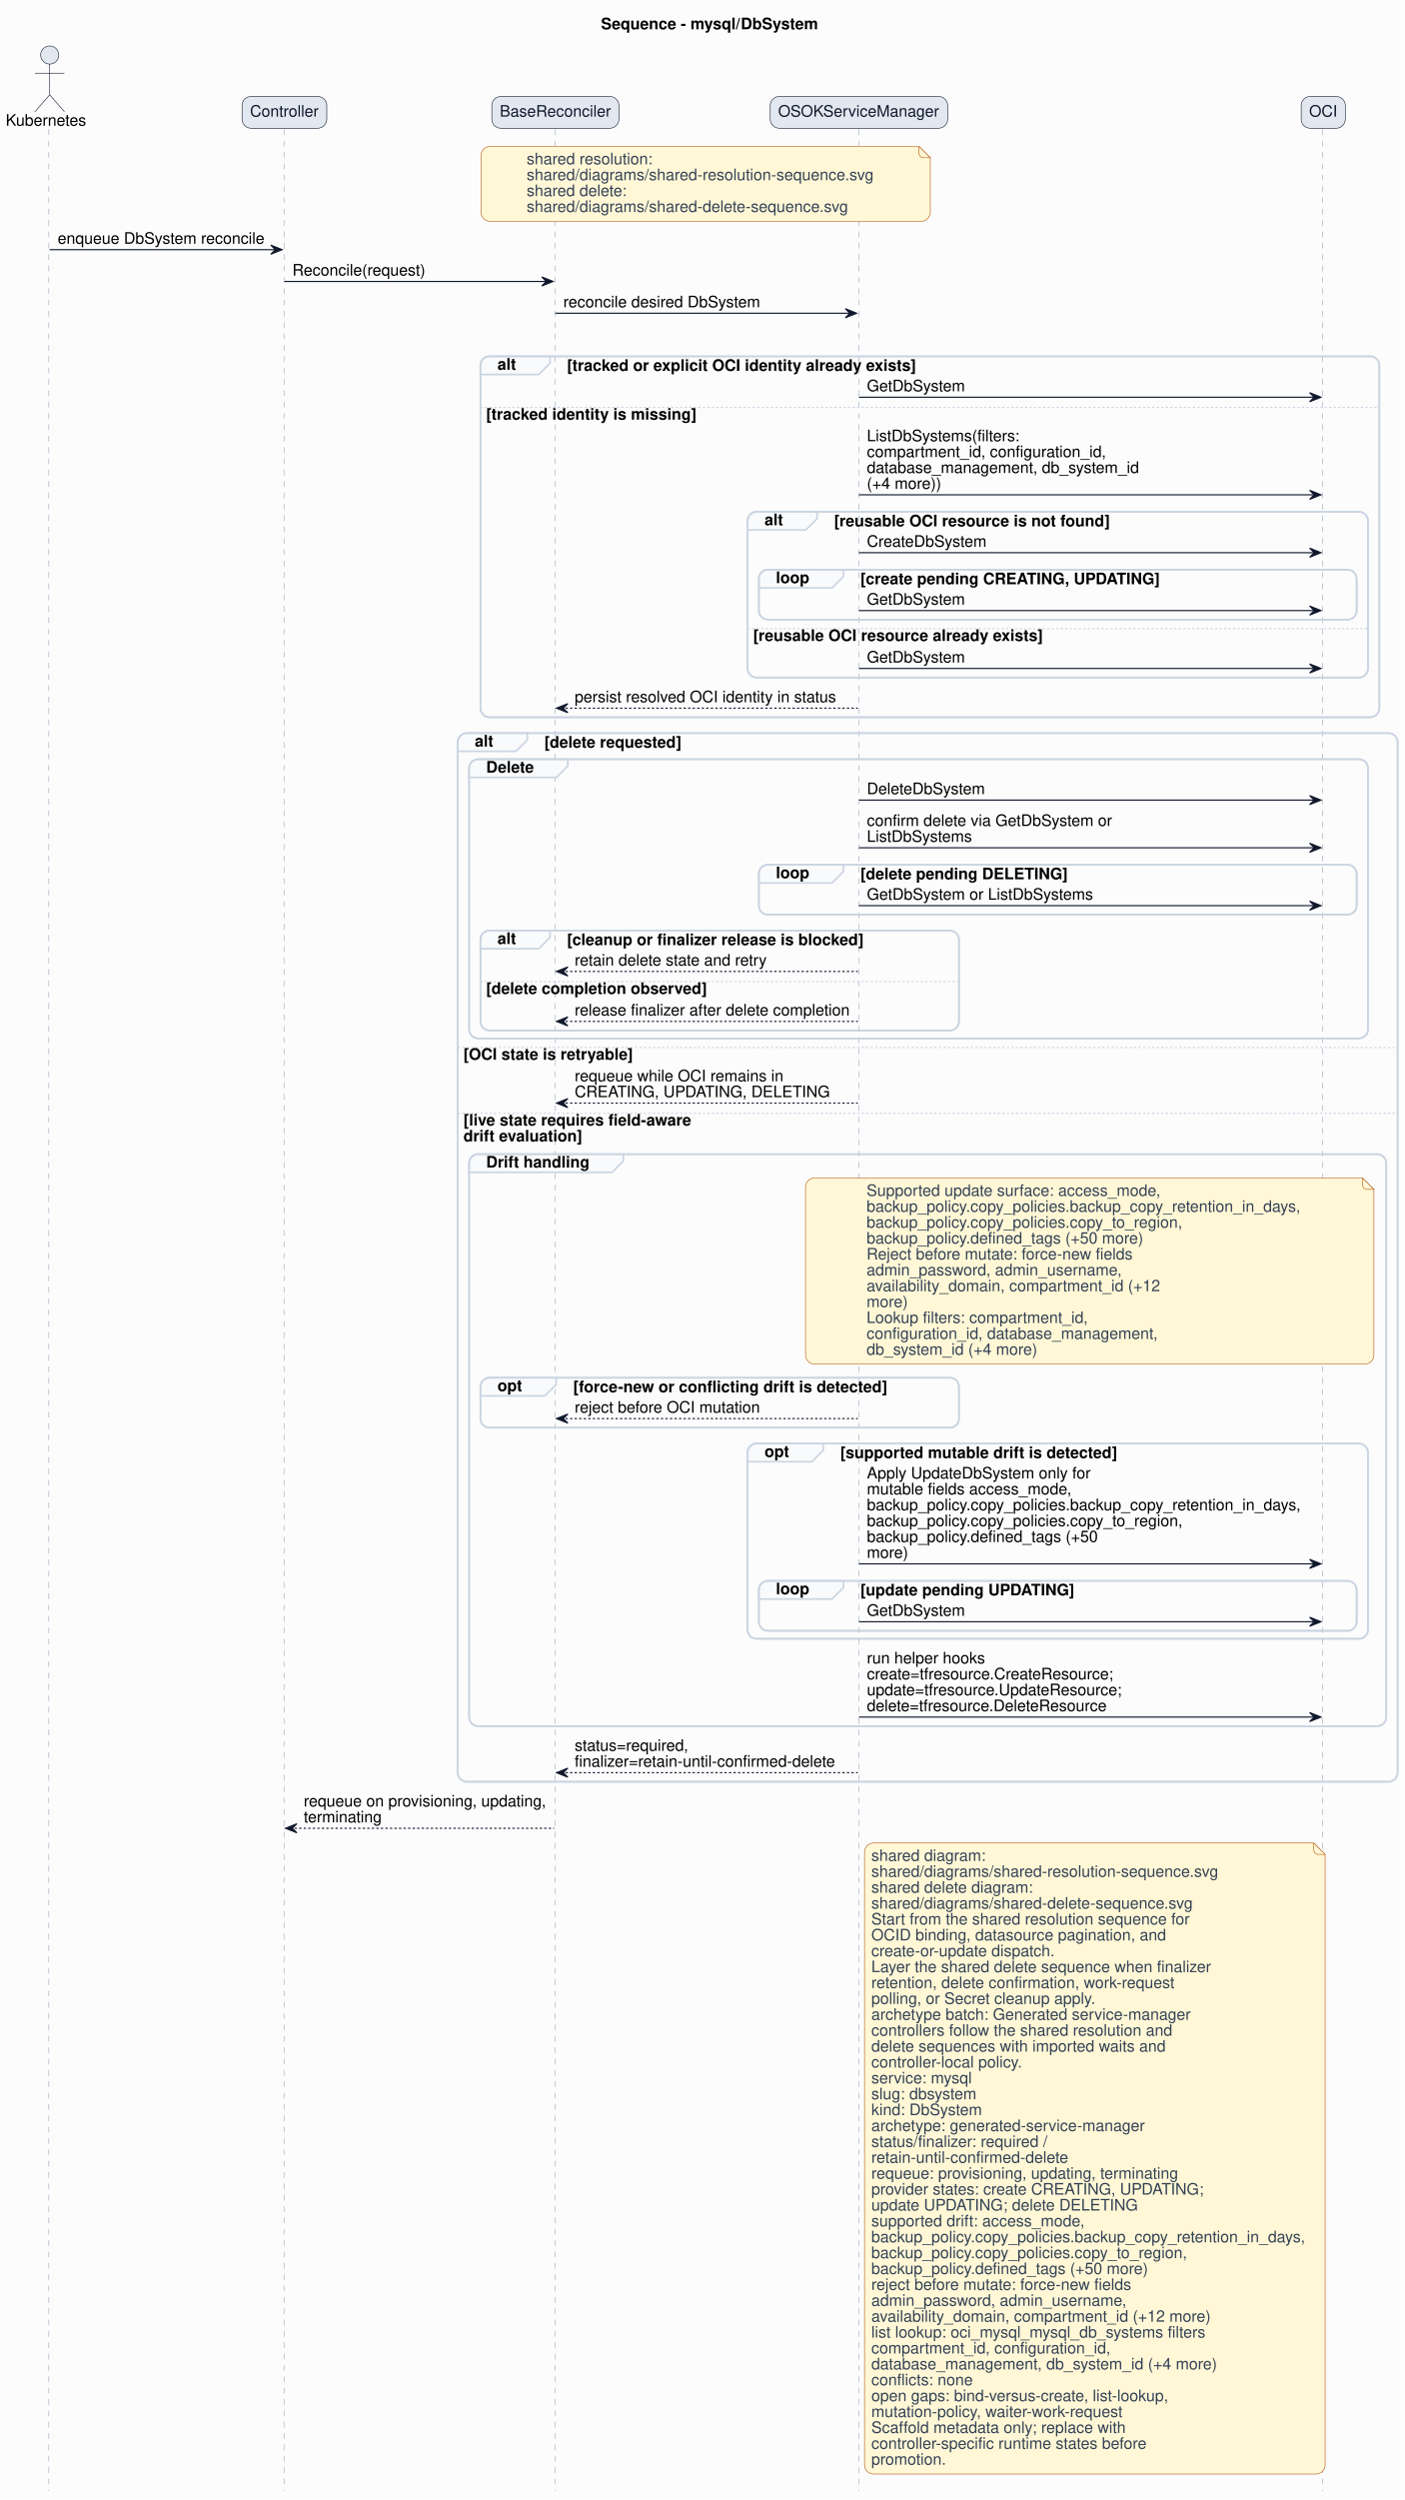
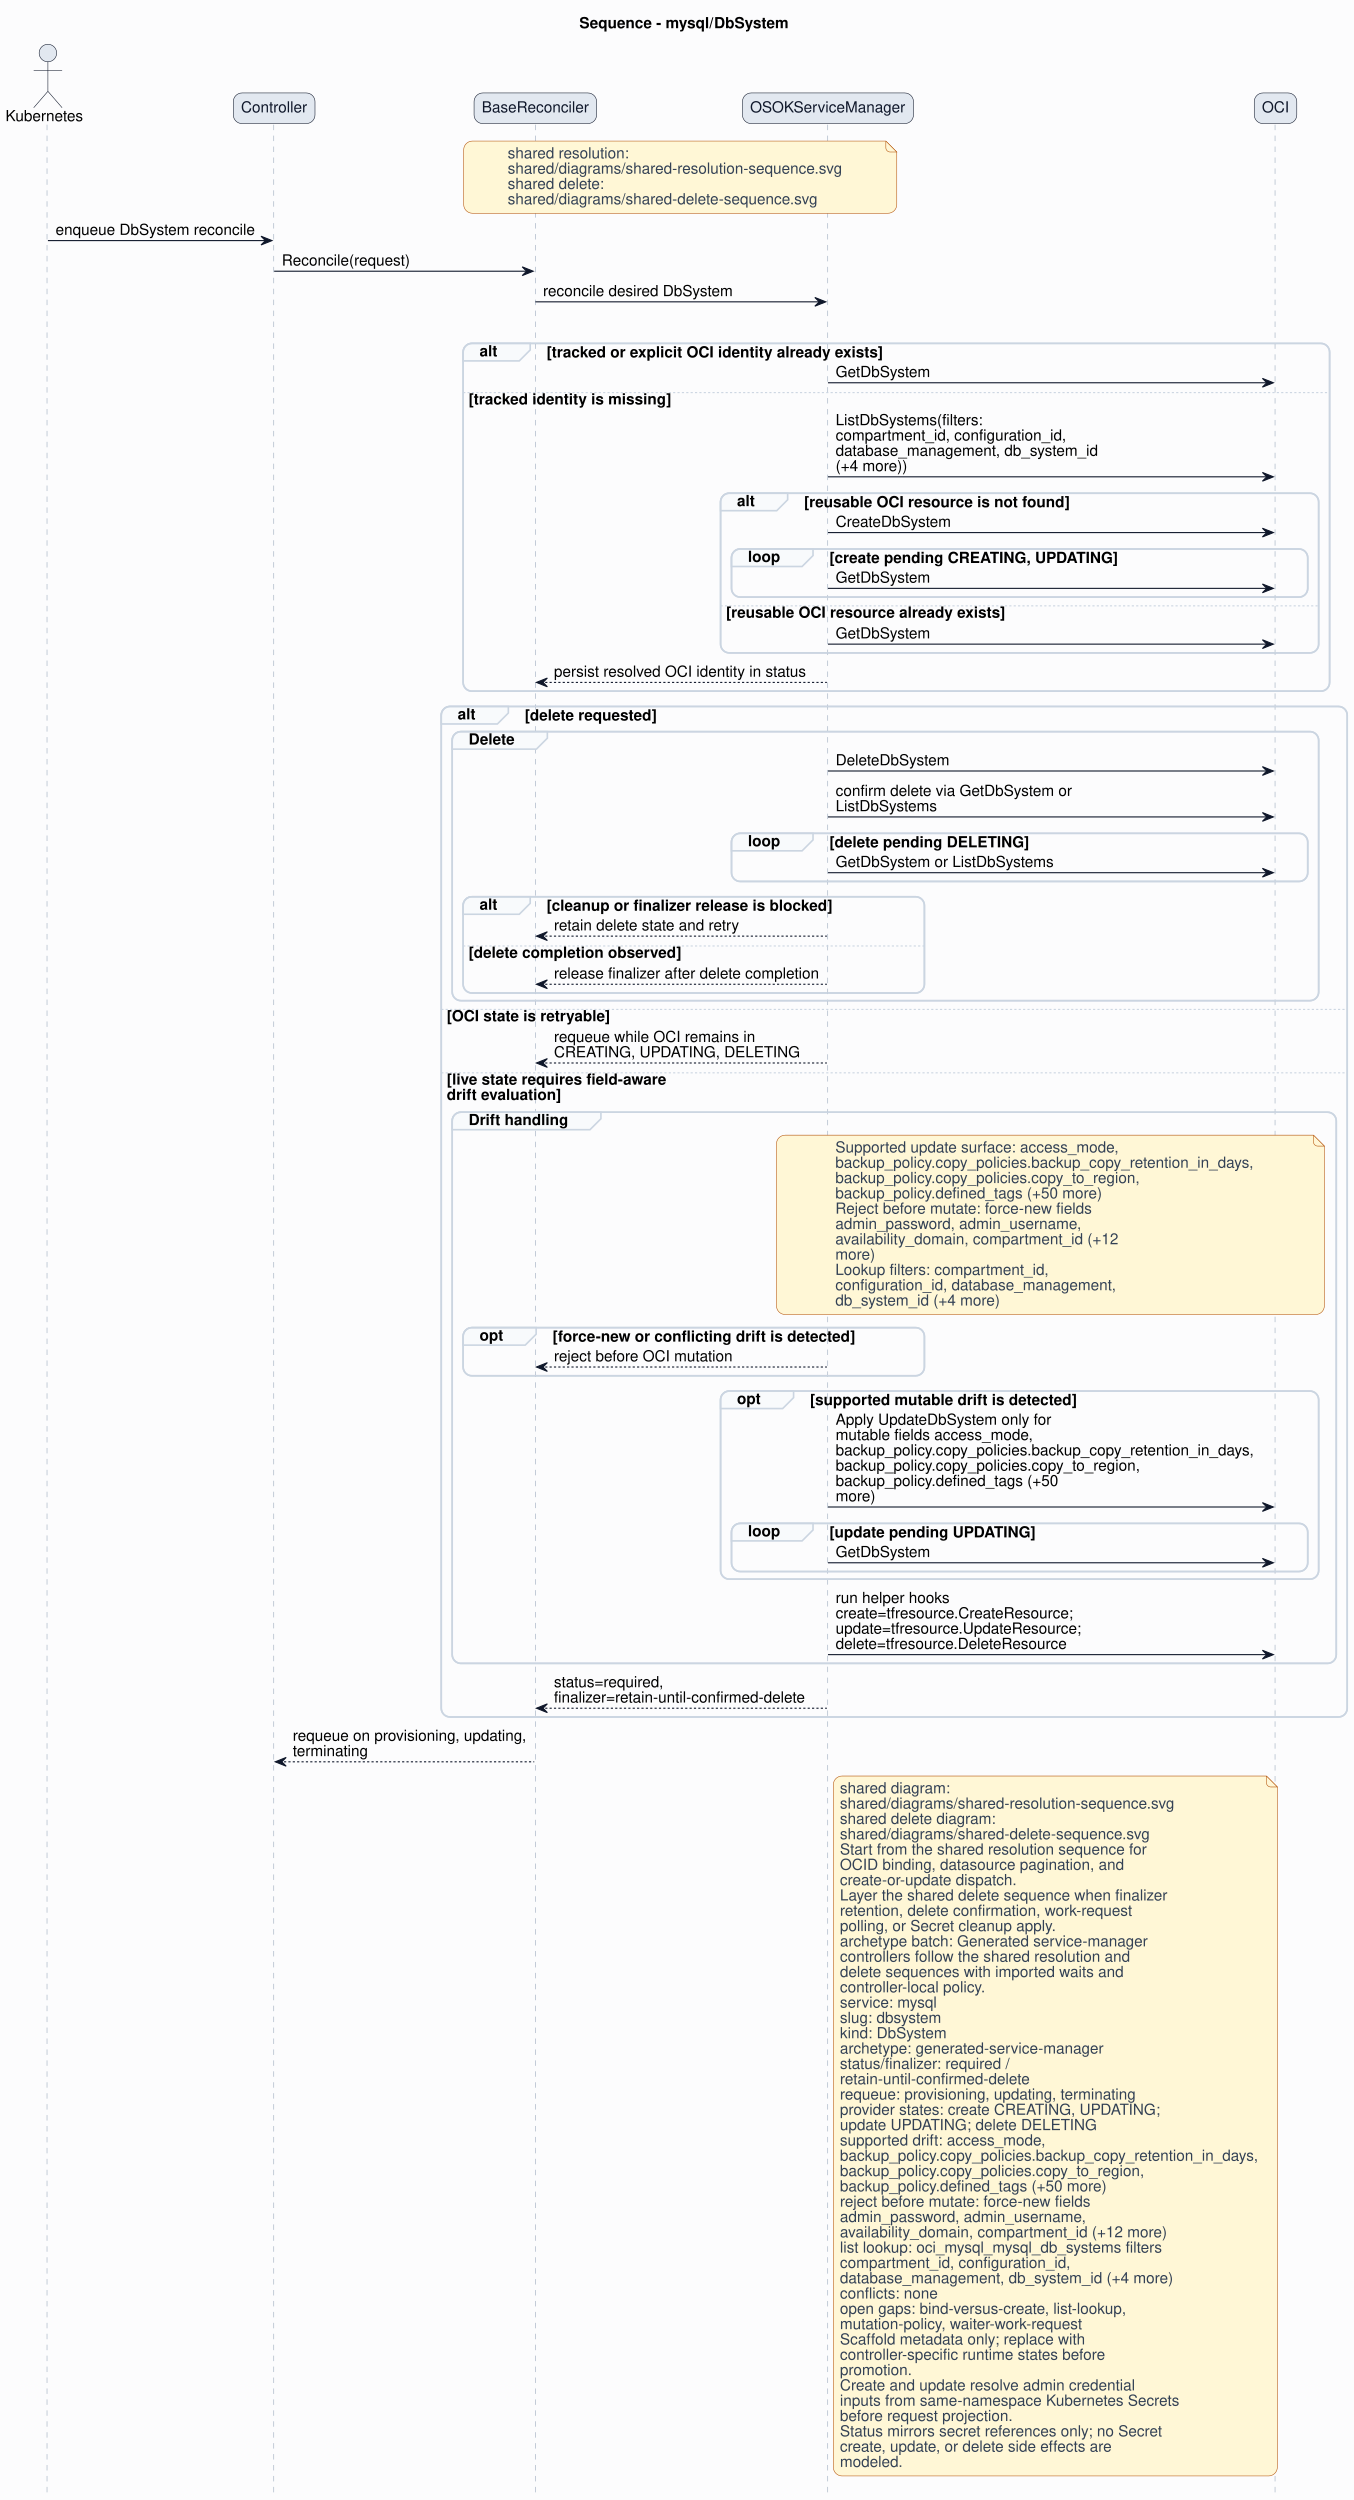
- <svg xmlns="http://www.w3.org/2000/svg" contentStyleType="text/css" data-diagram-type="SEQUENCE" height="2202px" preserveAspectRatio="none" style="width:1238px;height:2202px;background:#FCFCFD;" version="1.1" viewBox="0 0 1238 2202" width="1238px" zoomAndPan="magnify">
+ <svg xmlns="http://www.w3.org/2000/svg" contentStyleType="text/css" data-diagram-type="SEQUENCE" height="2286px" preserveAspectRatio="none" style="width:1238px;height:2286px;background:#FCFCFD;" version="1.1" viewBox="0 0 1238 2286" width="1238px" zoomAndPan="magnify">
  <defs />
  <g>
-     <rect fill="#FCFCFD" height="2202" style="stroke:none;stroke-width:1;" width="1238" x="0" y="0" />
+     <rect fill="#FCFCFD" height="2286" style="stroke:none;stroke-width:1;" width="1238" x="0" y="0" />
    <text fill="#000000" font-family="Helvetica" font-size="14" font-weight="bold" lengthAdjust="spacing" textLength="191.399" x="529.747" y="25.78">Sequence - mysql/DbSystem</text>
    <rect fill="none" height="318" rx="8" ry="8" style="stroke:#CBD5E1;stroke-width:1.5;" width="792.3" x="423.487" y="314" />
    <rect fill="none" height="146" rx="8" ry="8" style="stroke:#CBD5E1;stroke-width:1.5;" width="546.894" x="658.893" y="451" />
    <rect fill="none" height="44" rx="8" ry="8" style="stroke:#CBD5E1;stroke-width:1.5;" width="526.894" x="668.893" y="502" />
    <rect fill="none" height="924" rx="8" ry="8" style="stroke:#CBD5E1;stroke-width:1.5;" width="828.407" x="403.487" y="646" />
    <rect fill="none" height="246" rx="8" ry="8" style="stroke:#CBD5E1;stroke-width:1.5;" width="792.3" x="413.487" y="669" />
    <rect fill="none" height="44" rx="8" ry="8" style="stroke:#CBD5E1;stroke-width:1.5;" width="526.894" x="668.893" y="762" />
    <rect fill="none" height="88" rx="8" ry="8" style="stroke:#CBD5E1;stroke-width:1.5;" width="421.798" x="423.487" y="820" />
    <rect fill="none" height="504" rx="8" ry="8" style="stroke:#CBD5E1;stroke-width:1.5;" width="808.407" x="413.487" y="1017" />
    <rect fill="none" height="44" rx="8" ry="8" style="stroke:#CBD5E1;stroke-width:1.5;" width="421.798" x="423.487" y="1214" />
    <rect fill="none" height="172" rx="8" ry="8" style="stroke:#CBD5E1;stroke-width:1.5;" width="546.894" x="658.893" y="1272" />
    <rect fill="none" height="44" rx="8" ry="8" style="stroke:#CBD5E1;stroke-width:1.5;" width="526.894" x="668.893" y="1393" />
    <g class="participant-lifeline" data-entity-uid="part1" data-qualified-name="Kubernetes" id="part1-lifeline">
      <g>
-         <rect fill="#000000" fill-opacity="0" height="2081" width="8" x="39.803" y="114" />
-         <line style="stroke:#94A3B8;stroke-width:0.5;stroke-dasharray:5,5;" x1="43" x2="43" y1="114" y2="2195" />
+         <rect fill="#000000" fill-opacity="0" height="2165" width="8" x="39.803" y="114" />
+         <line style="stroke:#94A3B8;stroke-width:0.5;stroke-dasharray:5,5;" x1="43" x2="43" y1="114" y2="2279" />
      </g>
    </g>
    <g class="participant-lifeline" data-entity-uid="part2" data-qualified-name="Controller" id="part2-lifeline">
      <g>
-         <rect fill="#000000" fill-opacity="0" height="2081" width="8" x="246.685" y="114" />
-         <line style="stroke:#94A3B8;stroke-width:0.5;stroke-dasharray:5,5;" x1="250.34" x2="250.34" y1="114" y2="2195" />
+         <rect fill="#000000" fill-opacity="0" height="2165" width="8" x="246.685" y="114" />
+         <line style="stroke:#94A3B8;stroke-width:0.5;stroke-dasharray:5,5;" x1="250.34" x2="250.34" y1="114" y2="2279" />
      </g>
    </g>
    <g class="participant-lifeline" data-entity-uid="part3" data-qualified-name="BaseReconciler" id="part3-lifeline">
      <g>
-         <rect fill="#000000" fill-opacity="0" height="2081" width="8" x="485.511" y="114" />
-         <line style="stroke:#94A3B8;stroke-width:0.5;stroke-dasharray:5,5;" x1="489.487" x2="489.487" y1="114" y2="2195" />
+         <rect fill="#000000" fill-opacity="0" height="2165" width="8" x="485.511" y="114" />
+         <line style="stroke:#94A3B8;stroke-width:0.5;stroke-dasharray:5,5;" x1="489.487" x2="489.487" y1="114" y2="2279" />
      </g>
    </g>
    <g class="participant-lifeline" data-entity-uid="part4" data-qualified-name="ServiceManager" id="part4-lifeline">
      <g>
-         <rect fill="#000000" fill-opacity="0" height="2081" width="8" x="753.089" y="114" />
-         <line style="stroke:#94A3B8;stroke-width:0.5;stroke-dasharray:5,5;" x1="756.893" x2="756.893" y1="114" y2="2195" />
+         <rect fill="#000000" fill-opacity="0" height="2165" width="8" x="753.089" y="114" />
+         <line style="stroke:#94A3B8;stroke-width:0.5;stroke-dasharray:5,5;" x1="756.893" x2="756.893" y1="114" y2="2279" />
      </g>
    </g>
    <g class="participant-lifeline" data-entity-uid="part5" data-qualified-name="OCI" id="part5-lifeline">
      <g>
-         <rect fill="#000000" fill-opacity="0" height="2081" width="8" x="1162.342" y="114" />
-         <line style="stroke:#94A3B8;stroke-width:0.5;stroke-dasharray:5,5;" x1="1165.898" x2="1165.898" y1="114" y2="2195" />
+         <rect fill="#000000" fill-opacity="0" height="2165" width="8" x="1162.342" y="114" />
+         <line style="stroke:#94A3B8;stroke-width:0.5;stroke-dasharray:5,5;" x1="1165.898" x2="1165.898" y1="114" y2="2279" />
      </g>
    </g>
    <g class="participant participant-head" data-entity-uid="part1" data-qualified-name="Kubernetes" id="part1-head">
      <text fill="#000000" font-family="Helvetica" font-size="14" lengthAdjust="spacing" textLength="71.606" x="5" y="110.78">Kubernetes</text>
      <ellipse cx="43.803" cy="48.5" fill="#E2E8F0" rx="8" ry="8" style="stroke:#0F172A;stroke-width:0.5;" />
      <path d="M43.803,56.5 L43.803,83.5 M30.803,64.5 L56.803,64.5 M43.803,83.5 L30.803,98.5 M43.803,83.5 L56.803,98.5" fill="none" style="stroke:#0F172A;stroke-width:0.5;" />
    </g>
    <g class="participant participant-head" data-entity-uid="part2" data-qualified-name="Controller" id="part2-head">
      <rect fill="#E2E8F0" height="28" rx="8" ry="8" style="stroke:#0F172A;stroke-width:0.5;" width="74.689" x="213.34" y="85" />
      <text fill="#0F172A" font-family="Helvetica" font-size="14" lengthAdjust="spacing" textLength="60.69" x="220.34" y="102.78">Controller</text>
    </g>
    <g class="participant participant-head" data-entity-uid="part3" data-qualified-name="BaseReconciler" id="part3-head">
      <rect fill="#E2E8F0" height="28" rx="8" ry="8" style="stroke:#0F172A;stroke-width:0.5;" width="112.048" x="433.487" y="85" />
      <text fill="#0F172A" font-family="Helvetica" font-size="14" lengthAdjust="spacing" textLength="98.048" x="440.487" y="102.78">BaseReconciler</text>
    </g>
    <g class="participant participant-head" data-entity-uid="part4" data-qualified-name="ServiceManager" id="part4-head">
      <rect fill="#E2E8F0" height="28" rx="8" ry="8" style="stroke:#0F172A;stroke-width:0.5;" width="156.393" x="678.893" y="85" />
      <text fill="#0F172A" font-family="Helvetica" font-size="14" lengthAdjust="spacing" textLength="142.393" x="685.893" y="102.78">OSOKServiceManager</text>
    </g>
    <g class="participant participant-head" data-entity-uid="part5" data-qualified-name="OCI" id="part5-head">
      <rect fill="#E2E8F0" height="28" rx="8" ry="8" style="stroke:#0F172A;stroke-width:0.5;" width="38.89" x="1146.898" y="85" />
      <text fill="#0F172A" font-family="Helvetica" font-size="14" lengthAdjust="spacing" textLength="24.89" x="1153.898" y="102.78">OCI</text>
    </g>
    <path d="M424,137 L424,187 A8,8 0 0 0 432,195 L812,195 A8,8 0 0 0 820,187 L820,139 L810,129 L432,129 A8,8 0 0 0 424,137" fill="#FFF7D6" style="stroke:#B45309;stroke-width:0.5;" />
    <path d="M810,129 L810,135 A4,4 0 0 0 814,139 L820,139 L810,129" fill="#FFF7D6" style="stroke:#B45309;stroke-width:0.5;" />
    <text fill="#334155" font-family="Helvetica" font-size="14" lengthAdjust="spacing" textLength="111.289" x="464.203" y="144.78">shared resolution:</text>
    <text fill="#334155" font-family="Helvetica" font-size="14" lengthAdjust="spacing" textLength="307.392" x="464.203" y="158.78">shared/diagrams/shared-resolution-sequence.svg</text>
    <text fill="#334155" font-family="Helvetica" font-size="14" lengthAdjust="spacing" textLength="88.731" x="464.203" y="172.78">shared delete:</text>
    <text fill="#334155" font-family="Helvetica" font-size="14" lengthAdjust="spacing" textLength="284.833" x="464.203" y="186.78">shared/diagrams/shared-delete-sequence.svg</text>
    <g class="message" data-entity-1="part1" data-entity-2="part2" id="msg1">
      <polygon fill="#0F172A" points="238.685,216,248.685,220,238.685,224,242.685,220" style="stroke:#0F172A;stroke-width:1;" />
      <line style="stroke:#0F172A;stroke-width:1;" x1="43.803" x2="244.685" y1="220" y2="220" />
      <text fill="#000000" font-family="Helvetica" font-size="14" lengthAdjust="spacing" textLength="182.882" x="50.803" y="214.78">enqueue DbSystem reconcile</text>
    </g>
    <g class="message" data-entity-1="part2" data-entity-2="part3" id="msg2">
      <polygon fill="#0F172A" points="477.511,244,487.511,248,477.511,252,481.511,248" style="stroke:#0F172A;stroke-width:1;" />
      <line style="stroke:#0F172A;stroke-width:1;" x1="250.685" x2="483.511" y1="248" y2="248" />
      <text fill="#000000" font-family="Helvetica" font-size="14" lengthAdjust="spacing" textLength="117.496" x="257.685" y="242.78">Reconcile(request)</text>
    </g>
    <g class="message" data-entity-1="part3" data-entity-2="part4" id="msg3">
      <polygon fill="#0F172A" points="745.089,272,755.089,276,745.089,280,749.089,276" style="stroke:#0F172A;stroke-width:1;" />
      <line style="stroke:#0F172A;stroke-width:1;" x1="489.511" x2="751.089" y1="276" y2="276" />
      <text fill="#000000" font-family="Helvetica" font-size="14" lengthAdjust="spacing" textLength="174.296" x="496.511" y="270.78">reconcile desired DbSystem</text>
    </g>
    <path d="M431.487,314 L484.825,314 L484.825,320 L474.825,330 L423.487,330 L423.487,322 A8,8 0 0 1 431.487,314" fill="#F8FAFC" style="stroke:#CBD5E1;stroke-width:1.5;" />
    <rect fill="none" height="318" rx="8" ry="8" style="stroke:#CBD5E1;stroke-width:1.5;" width="792.3" x="423.487" y="314" />
    <text fill="#000000" font-family="Helvetica" font-size="14" font-weight="bold" lengthAdjust="spacing" textLength="16.338" x="438.487" y="325.78">alt</text>
    <text fill="#000000" font-family="Helvetica" font-size="14" font-weight="bold" lengthAdjust="spacing" textLength="308.109" x="499.825" y="326.78">[tracked or explicit OCI identity already exists]</text>
    <g class="message" data-entity-1="part4" data-entity-2="part5" id="msg4">
      <polygon fill="#0F172A" points="1154.342,346,1164.342,350,1154.342,354,1158.342,350" style="stroke:#0F172A;stroke-width:1;" />
      <line style="stroke:#0F172A;stroke-width:1;" x1="757.089" x2="1160.342" y1="350" y2="350" />
      <text fill="#000000" font-family="Helvetica" font-size="14" lengthAdjust="spacing" textLength="87.138" x="764.089" y="344.78">GetDbSystem</text>
    </g>
    <line style="stroke:#CBD5E1;stroke-width:1;stroke-dasharray:2,2;" x1="423.487" x2="1215.787" y1="359" y2="359" />
    <text fill="#000000" font-family="Helvetica" font-size="14" font-weight="bold" lengthAdjust="spacing" textLength="185.158" x="428.487" y="369.78">[tracked identity is missing]</text>
    <g class="message" data-entity-1="part4" data-entity-2="part5" id="msg5">
      <polygon fill="#0F172A" points="1154.342,432,1164.342,436,1154.342,440,1158.342,436" style="stroke:#0F172A;stroke-width:1;" />
      <line style="stroke:#0F172A;stroke-width:1;" x1="757.089" x2="1160.342" y1="436" y2="436" />
      <text fill="#000000" font-family="Helvetica" font-size="14" lengthAdjust="spacing" textLength="135.358" x="764.089" y="388.78">ListDbSystems(filters:</text>
      <text fill="#000000" font-family="Helvetica" font-size="14" lengthAdjust="spacing" textLength="210.895" x="764.089" y="402.78">compartment_id, configuration_id,</text>
      <text fill="#000000" font-family="Helvetica" font-size="14" lengthAdjust="spacing" textLength="241.268" x="764.089" y="416.78">database_management, db_system_id</text>
      <text fill="#000000" font-family="Helvetica" font-size="14" lengthAdjust="spacing" textLength="65.734" x="764.089" y="430.78">(+4 more))</text>
    </g>
    <path d="M666.893,451 L720.231,451 L720.231,457 L710.231,467 L658.893,467 L658.893,459 A8,8 0 0 1 666.893,451" fill="#F8FAFC" style="stroke:#CBD5E1;stroke-width:1.5;" />
    <rect fill="none" height="146" rx="8" ry="8" style="stroke:#CBD5E1;stroke-width:1.5;" width="546.894" x="658.893" y="451" />
    <text fill="#000000" font-family="Helvetica" font-size="14" font-weight="bold" lengthAdjust="spacing" textLength="16.338" x="673.893" y="462.78">alt</text>
    <text fill="#000000" font-family="Helvetica" font-size="14" font-weight="bold" lengthAdjust="spacing" textLength="242.703" x="735.231" y="463.78">[reusable OCI resource is not found]</text>
    <g class="message" data-entity-1="part4" data-entity-2="part5" id="msg6">
      <polygon fill="#0F172A" points="1154.342,483,1164.342,487,1154.342,491,1158.342,487" style="stroke:#0F172A;stroke-width:1;" />
      <line style="stroke:#0F172A;stroke-width:1;" x1="757.089" x2="1160.342" y1="487" y2="487" />
      <text fill="#000000" font-family="Helvetica" font-size="14" lengthAdjust="spacing" textLength="106.593" x="764.089" y="481.78">CreateDbSystem</text>
    </g>
    <path d="M676.893,502 L743.438,502 L743.438,508 L733.438,518 L668.893,518 L668.893,510 A8,8 0 0 1 676.893,502" fill="#F8FAFC" style="stroke:#CBD5E1;stroke-width:1.5;" />
    <rect fill="none" height="44" rx="8" ry="8" style="stroke:#CBD5E1;stroke-width:1.5;" width="526.894" x="668.893" y="502" />
    <text fill="#000000" font-family="Helvetica" font-size="14" font-weight="bold" lengthAdjust="spacing" textLength="29.545" x="683.893" y="513.78">loop</text>
    <text fill="#000000" font-family="Helvetica" font-size="14" font-weight="bold" lengthAdjust="spacing" textLength="266.793" x="758.438" y="514.78">[create pending CREATING, UPDATING]</text>
    <g class="message" data-entity-1="part4" data-entity-2="part5" id="msg7">
      <polygon fill="#0F172A" points="1154.342,534,1164.342,538,1154.342,542,1158.342,538" style="stroke:#0F172A;stroke-width:1;" />
      <line style="stroke:#0F172A;stroke-width:1;" x1="757.089" x2="1160.342" y1="538" y2="538" />
      <text fill="#000000" font-family="Helvetica" font-size="14" lengthAdjust="spacing" textLength="87.138" x="764.089" y="532.78">GetDbSystem</text>
    </g>
    <line style="stroke:#CBD5E1;stroke-width:1;stroke-dasharray:2,2;" x1="658.893" x2="1205.787" y1="554" y2="554" />
    <text fill="#000000" font-family="Helvetica" font-size="14" font-weight="bold" lengthAdjust="spacing" textLength="255.233" x="663.893" y="564.78">[reusable OCI resource already exists]</text>
    <g class="message" data-entity-1="part4" data-entity-2="part5" id="msg8">
      <polygon fill="#0F172A" points="1154.342,585,1164.342,589,1154.342,593,1158.342,589" style="stroke:#0F172A;stroke-width:1;" />
      <line style="stroke:#0F172A;stroke-width:1;" x1="757.089" x2="1160.342" y1="589" y2="589" />
      <text fill="#000000" font-family="Helvetica" font-size="14" lengthAdjust="spacing" textLength="87.138" x="764.089" y="583.78">GetDbSystem</text>
    </g>
    <g class="message" data-entity-1="part4" data-entity-2="part3" id="msg9">
      <polygon fill="#0F172A" points="500.511,620,490.511,624,500.511,628,496.511,624" style="stroke:#0F172A;stroke-width:1;" />
      <line style="stroke:#0F172A;stroke-width:1;stroke-dasharray:2,2;" x1="494.511" x2="756.089" y1="624" y2="624" />
      <text fill="#000000" font-family="Helvetica" font-size="14" lengthAdjust="spacing" textLength="231.096" x="506.511" y="618.78">persist resolved OCI identity in status</text>
    </g>
    <path d="M411.487,646 L464.825,646 L464.825,652 L454.825,662 L403.487,662 L403.487,654 A8,8 0 0 1 411.487,646" fill="#F8FAFC" style="stroke:#CBD5E1;stroke-width:1.5;" />
    <rect fill="none" height="924" rx="8" ry="8" style="stroke:#CBD5E1;stroke-width:1.5;" width="828.407" x="403.487" y="646" />
    <text fill="#000000" font-family="Helvetica" font-size="14" font-weight="bold" lengthAdjust="spacing" textLength="16.338" x="418.487" y="657.78">alt</text>
    <text fill="#000000" font-family="Helvetica" font-size="14" font-weight="bold" lengthAdjust="spacing" textLength="120.586" x="479.825" y="658.78">[delete requested]</text>
    <path d="M421.487,669 L500.508,669 L500.508,675 L490.508,685 L413.487,685 L413.487,677 A8,8 0 0 1 421.487,669" fill="#F8FAFC" style="stroke:#CBD5E1;stroke-width:1.5;" />
    <rect fill="none" height="246" rx="8" ry="8" style="stroke:#CBD5E1;stroke-width:1.5;" width="792.3" x="413.487" y="669" />
    <text fill="#000000" font-family="Helvetica" font-size="14" font-weight="bold" lengthAdjust="spacing" textLength="42.02" x="428.487" y="680.78">Delete</text>
    <g class="message" data-entity-1="part4" data-entity-2="part5" id="msg10">
      <polygon fill="#0F172A" points="1154.342,701,1164.342,705,1154.342,709,1158.342,705" style="stroke:#0F172A;stroke-width:1;" />
      <line style="stroke:#0F172A;stroke-width:1;" x1="757.089" x2="1160.342" y1="705" y2="705" />
      <text fill="#000000" font-family="Helvetica" font-size="14" lengthAdjust="spacing" textLength="105.041" x="764.089" y="699.78">DeleteDbSystem</text>
    </g>
    <g class="message" data-entity-1="part4" data-entity-2="part5" id="msg11">
      <polygon fill="#0F172A" points="1154.342,743,1164.342,747,1154.342,751,1158.342,747" style="stroke:#0F172A;stroke-width:1;" />
      <line style="stroke:#0F172A;stroke-width:1;" x1="757.089" x2="1160.342" y1="747" y2="747" />
      <text fill="#000000" font-family="Helvetica" font-size="14" lengthAdjust="spacing" textLength="217.082" x="764.089" y="727.78">confirm delete via GetDbSystem or</text>
      <text fill="#000000" font-family="Helvetica" font-size="14" lengthAdjust="spacing" textLength="93.358" x="764.089" y="741.78">ListDbSystems</text>
    </g>
    <path d="M676.893,762 L743.438,762 L743.438,768 L733.438,778 L668.893,778 L668.893,770 A8,8 0 0 1 676.893,762" fill="#F8FAFC" style="stroke:#CBD5E1;stroke-width:1.5;" />
    <rect fill="none" height="44" rx="8" ry="8" style="stroke:#CBD5E1;stroke-width:1.5;" width="526.894" x="668.893" y="762" />
    <text fill="#000000" font-family="Helvetica" font-size="14" font-weight="bold" lengthAdjust="spacing" textLength="29.545" x="683.893" y="773.78">loop</text>
    <text fill="#000000" font-family="Helvetica" font-size="14" font-weight="bold" lengthAdjust="spacing" textLength="182.779" x="758.438" y="774.78">[delete pending DELETING]</text>
    <g class="message" data-entity-1="part4" data-entity-2="part5" id="msg12">
      <polygon fill="#0F172A" points="1154.342,794,1164.342,798,1154.342,802,1158.342,798" style="stroke:#0F172A;stroke-width:1;" />
      <line style="stroke:#0F172A;stroke-width:1;" x1="757.089" x2="1160.342" y1="798" y2="798" />
      <text fill="#000000" font-family="Helvetica" font-size="14" lengthAdjust="spacing" textLength="200.724" x="764.089" y="792.78">GetDbSystem or ListDbSystems</text>
    </g>
    <path d="M431.487,820 L484.825,820 L484.825,826 L474.825,836 L423.487,836 L423.487,828 A8,8 0 0 1 431.487,820" fill="#F8FAFC" style="stroke:#CBD5E1;stroke-width:1.5;" />
    <rect fill="none" height="88" rx="8" ry="8" style="stroke:#CBD5E1;stroke-width:1.5;" width="421.798" x="423.487" y="820" />
    <text fill="#000000" font-family="Helvetica" font-size="14" font-weight="bold" lengthAdjust="spacing" textLength="16.338" x="438.487" y="831.78">alt</text>
    <text fill="#000000" font-family="Helvetica" font-size="14" font-weight="bold" lengthAdjust="spacing" textLength="261.427" x="499.825" y="832.78">[cleanup or finalizer release is blocked]</text>
    <g class="message" data-entity-1="part4" data-entity-2="part3" id="msg13">
      <polygon fill="#0F172A" points="500.511,852,490.511,856,500.511,860,496.511,856" style="stroke:#0F172A;stroke-width:1;" />
      <line style="stroke:#0F172A;stroke-width:1;stroke-dasharray:2,2;" x1="494.511" x2="756.089" y1="856" y2="856" />
      <text fill="#000000" font-family="Helvetica" font-size="14" lengthAdjust="spacing" textLength="170.434" x="506.511" y="850.78">retain delete state and retry</text>
    </g>
    <line style="stroke:#CBD5E1;stroke-width:1;stroke-dasharray:2,2;" x1="423.487" x2="845.286" y1="865" y2="865" />
    <text fill="#000000" font-family="Helvetica" font-size="14" font-weight="bold" lengthAdjust="spacing" textLength="194.482" x="428.487" y="875.78">[delete completion observed]</text>
    <g class="message" data-entity-1="part4" data-entity-2="part3" id="msg14">
      <polygon fill="#0F172A" points="500.511,896,490.511,900,500.511,904,496.511,900" style="stroke:#0F172A;stroke-width:1;" />
      <line style="stroke:#0F172A;stroke-width:1;stroke-dasharray:2,2;" x1="494.511" x2="756.089" y1="900" y2="900" />
      <text fill="#000000" font-family="Helvetica" font-size="14" lengthAdjust="spacing" textLength="243.578" x="506.511" y="894.78">release finalizer after delete completion</text>
    </g>
    <line style="stroke:#CBD5E1;stroke-width:1;stroke-dasharray:2,2;" x1="403.487" x2="1231.894" y1="923" y2="923" />
    <text fill="#000000" font-family="Helvetica" font-size="14" font-weight="bold" lengthAdjust="spacing" textLength="149.386" x="408.487" y="933.78">[OCI state is retryable]</text>
    <g class="message" data-entity-1="part4" data-entity-2="part3" id="msg15">
      <polygon fill="#0F172A" points="500.511,968,490.511,972,500.511,976,496.511,972" style="stroke:#0F172A;stroke-width:1;" />
      <line style="stroke:#0F172A;stroke-width:1;stroke-dasharray:2,2;" x1="494.511" x2="756.089" y1="972" y2="972" />
      <text fill="#000000" font-family="Helvetica" font-size="14" lengthAdjust="spacing" textLength="184.42" x="506.511" y="952.78">requeue while OCI remains in</text>
      <text fill="#000000" font-family="Helvetica" font-size="14" lengthAdjust="spacing" textLength="230.248" x="506.511" y="966.78">CREATING, UPDATING, DELETING</text>
    </g>
    <line style="stroke:#CBD5E1;stroke-width:1;stroke-dasharray:2,2;" x1="403.487" x2="1231.894" y1="981" y2="981" />
    <text fill="#000000" font-family="Helvetica" font-size="14" font-weight="bold" lengthAdjust="spacing" textLength="200.751" x="408.487" y="991.78">[live state requires field-aware</text>
    <text fill="#000000" font-family="Helvetica" font-size="14" font-weight="bold" lengthAdjust="spacing" textLength="105.007" x="408.487" y="1005.78">drift evaluation]</text>
    <path d="M421.487,1017 L549.474,1017 L549.474,1023 L539.474,1033 L413.487,1033 L413.487,1025 A8,8 0 0 1 421.487,1017" fill="#F8FAFC" style="stroke:#CBD5E1;stroke-width:1.5;" />
    <rect fill="none" height="504" rx="8" ry="8" style="stroke:#CBD5E1;stroke-width:1.5;" width="808.407" x="413.487" y="1017" />
    <text fill="#000000" font-family="Helvetica" font-size="14" font-weight="bold" lengthAdjust="spacing" textLength="90.986" x="428.487" y="1028.78">Drift handling</text>
    <path d="M710,1046 L710,1194 A8,8 0 0 0 718,1202 L1203,1202 A8,8 0 0 0 1211,1194 L1211,1048 L1201,1038 L718,1038 A8,8 0 0 0 710,1046" fill="#FFF7D6" style="stroke:#B45309;stroke-width:0.5;" />
    <path d="M1201,1038 L1201,1044 A4,4 0 0 0 1205,1048 L1211,1048 L1201,1038" fill="#FFF7D6" style="stroke:#B45309;stroke-width:0.5;" />
    <text fill="#334155" font-family="Helvetica" font-size="14" lengthAdjust="spacing" textLength="259.164" x="763.821" y="1053.78">Supported update surface: access_mode,</text>
    <text fill="#334155" font-family="Helvetica" font-size="14" lengthAdjust="spacing" textLength="385.253" x="763.821" y="1067.78">backup_policy.copy_policies.backup_copy_retention_in_days,</text>
    <text fill="#334155" font-family="Helvetica" font-size="14" lengthAdjust="spacing" textLength="280.178" x="763.821" y="1081.78">backup_policy.copy_policies.copy_to_region,</text>
    <text fill="#334155" font-family="Helvetica" font-size="14" lengthAdjust="spacing" textLength="245.54" x="763.821" y="1095.78">backup_policy.defined_tags (+50 more)</text>
    <text fill="#334155" font-family="Helvetica" font-size="14" lengthAdjust="spacing" textLength="235.778" x="763.821" y="1109.78">Reject before mutate: force-new fields</text>
    <text fill="#334155" font-family="Helvetica" font-size="14" lengthAdjust="spacing" textLength="225.675" x="763.821" y="1123.78">admin_password, admin_username,</text>
    <text fill="#334155" font-family="Helvetica" font-size="14" lengthAdjust="spacing" textLength="258.747" x="763.821" y="1137.78">availability_domain, compartment_id (+12</text>
    <text fill="#334155" font-family="Helvetica" font-size="14" lengthAdjust="spacing" textLength="36.559" x="763.821" y="1151.78">more)</text>
    <text fill="#334155" font-family="Helvetica" font-size="14" lengthAdjust="spacing" textLength="195.316" x="763.821" y="1165.78">Lookup filters: compartment_id,</text>
    <text fill="#334155" font-family="Helvetica" font-size="14" lengthAdjust="spacing" textLength="257.626" x="763.821" y="1179.78">configuration_id, database_management,</text>
    <text fill="#334155" font-family="Helvetica" font-size="14" lengthAdjust="spacing" textLength="151.341" x="763.821" y="1193.78">db_system_id (+4 more)</text>
    <path d="M431.487,1214 L490.253,1214 L490.253,1220 L480.253,1230 L423.487,1230 L423.487,1222 A8,8 0 0 1 431.487,1214" fill="#F8FAFC" style="stroke:#CBD5E1;stroke-width:1.5;" />
    <rect fill="none" height="44" rx="8" ry="8" style="stroke:#CBD5E1;stroke-width:1.5;" width="421.798" x="423.487" y="1214" />
    <text fill="#000000" font-family="Helvetica" font-size="14" font-weight="bold" lengthAdjust="spacing" textLength="21.766" x="438.487" y="1225.78">opt</text>
    <text fill="#000000" font-family="Helvetica" font-size="14" font-weight="bold" lengthAdjust="spacing" textLength="276.131" x="505.253" y="1226.78">[force-new or conflicting drift is detected]</text>
    <g class="message" data-entity-1="part4" data-entity-2="part3" id="msg16">
      <polygon fill="#0F172A" points="500.511,1246,490.511,1250,500.511,1254,496.511,1250" style="stroke:#0F172A;stroke-width:1;" />
      <line style="stroke:#0F172A;stroke-width:1;stroke-dasharray:2,2;" x1="494.511" x2="756.089" y1="1250" y2="1250" />
      <text fill="#000000" font-family="Helvetica" font-size="14" lengthAdjust="spacing" textLength="164.185" x="506.511" y="1244.78">reject before OCI mutation</text>
    </g>
    <path d="M666.893,1272 L725.659,1272 L725.659,1278 L715.659,1288 L658.893,1288 L658.893,1280 A8,8 0 0 1 666.893,1272" fill="#F8FAFC" style="stroke:#CBD5E1;stroke-width:1.5;" />
    <rect fill="none" height="172" rx="8" ry="8" style="stroke:#CBD5E1;stroke-width:1.5;" width="546.894" x="658.893" y="1272" />
    <text fill="#000000" font-family="Helvetica" font-size="14" font-weight="bold" lengthAdjust="spacing" textLength="21.766" x="673.893" y="1283.78">opt</text>
    <text fill="#000000" font-family="Helvetica" font-size="14" font-weight="bold" lengthAdjust="spacing" textLength="243.462" x="740.659" y="1284.78">[supported mutable drift is detected]</text>
    <g class="message" data-entity-1="part4" data-entity-2="part5" id="msg17">
      <polygon fill="#0F172A" points="1154.342,1374,1164.342,1378,1154.342,1382,1158.342,1378" style="stroke:#0F172A;stroke-width:1;" />
      <line style="stroke:#0F172A;stroke-width:1;" x1="757.089" x2="1160.342" y1="1378" y2="1378" />
      <text fill="#000000" font-family="Helvetica" font-size="14" lengthAdjust="spacing" textLength="198.427" x="764.089" y="1302.78">Apply UpdateDbSystem only for</text>
      <text fill="#000000" font-family="Helvetica" font-size="14" lengthAdjust="spacing" textLength="180.537" x="764.089" y="1316.78">mutable fields access_mode,</text>
      <text fill="#000000" font-family="Helvetica" font-size="14" lengthAdjust="spacing" textLength="385.253" x="764.089" y="1330.78">backup_policy.copy_policies.backup_copy_retention_in_days,</text>
      <text fill="#000000" font-family="Helvetica" font-size="14" lengthAdjust="spacing" textLength="280.178" x="764.089" y="1344.78">backup_policy.copy_policies.copy_to_region,</text>
      <text fill="#000000" font-family="Helvetica" font-size="14" lengthAdjust="spacing" textLength="205.092" x="764.089" y="1358.78">backup_policy.defined_tags (+50</text>
      <text fill="#000000" font-family="Helvetica" font-size="14" lengthAdjust="spacing" textLength="36.559" x="764.089" y="1372.78">more)</text>
    </g>
    <path d="M676.893,1393 L743.438,1393 L743.438,1399 L733.438,1409 L668.893,1409 L668.893,1401 A8,8 0 0 1 676.893,1393" fill="#F8FAFC" style="stroke:#CBD5E1;stroke-width:1.5;" />
    <rect fill="none" height="44" rx="8" ry="8" style="stroke:#CBD5E1;stroke-width:1.5;" width="526.894" x="668.893" y="1393" />
    <text fill="#000000" font-family="Helvetica" font-size="14" font-weight="bold" lengthAdjust="spacing" textLength="29.545" x="683.893" y="1404.78">loop</text>
    <text fill="#000000" font-family="Helvetica" font-size="14" font-weight="bold" lengthAdjust="spacing" textLength="190.538" x="758.438" y="1405.78">[update pending UPDATING]</text>
    <g class="message" data-entity-1="part4" data-entity-2="part5" id="msg18">
      <polygon fill="#0F172A" points="1154.342,1425,1164.342,1429,1154.342,1433,1158.342,1429" style="stroke:#0F172A;stroke-width:1;" />
      <line style="stroke:#0F172A;stroke-width:1;" x1="757.089" x2="1160.342" y1="1429" y2="1429" />
      <text fill="#000000" font-family="Helvetica" font-size="14" lengthAdjust="spacing" textLength="87.138" x="764.089" y="1423.78">GetDbSystem</text>
    </g>
    <g class="message" data-entity-1="part4" data-entity-2="part5" id="msg19">
      <polygon fill="#0F172A" points="1154.342,1509,1164.342,1513,1154.342,1517,1158.342,1513" style="stroke:#0F172A;stroke-width:1;" />
      <line style="stroke:#0F172A;stroke-width:1;" x1="757.089" x2="1160.342" y1="1513" y2="1513" />
      <text fill="#000000" font-family="Helvetica" font-size="14" lengthAdjust="spacing" textLength="104.289" x="764.089" y="1465.78">run helper hooks</text>
      <text fill="#000000" font-family="Helvetica" font-size="14" lengthAdjust="spacing" textLength="219.051" x="764.089" y="1479.78">create=tfresource.CreateResource;</text>
      <text fill="#000000" font-family="Helvetica" font-size="14" lengthAdjust="spacing" textLength="226.085" x="764.089" y="1493.78">update=tfresource.UpdateResource;</text>
      <text fill="#000000" font-family="Helvetica" font-size="14" lengthAdjust="spacing" textLength="212.844" x="764.089" y="1507.78">delete=tfresource.DeleteResource</text>
    </g>
    <g class="message" data-entity-1="part4" data-entity-2="part3" id="msg20">
      <polygon fill="#0F172A" points="500.511,1558,490.511,1562,500.511,1566,496.511,1562" style="stroke:#0F172A;stroke-width:1;" />
      <line style="stroke:#0F172A;stroke-width:1;stroke-dasharray:2,2;" x1="494.511" x2="756.089" y1="1562" y2="1562" />
      <text fill="#000000" font-family="Helvetica" font-size="14" lengthAdjust="spacing" textLength="100.782" x="506.511" y="1542.78">status=required,</text>
      <text fill="#000000" font-family="Helvetica" font-size="14" lengthAdjust="spacing" textLength="230.72" x="506.511" y="1556.78">finalizer=retain-until-confirmed-delete</text>
    </g>
    <g class="message" data-entity-1="part3" data-entity-2="part2" id="msg21">
      <polygon fill="#0F172A" points="261.685,1607,251.685,1611,261.685,1615,257.685,1611" style="stroke:#0F172A;stroke-width:1;" />
      <line style="stroke:#0F172A;stroke-width:1;stroke-dasharray:2,2;" x1="255.685" x2="488.511" y1="1611" y2="1611" />
      <text fill="#000000" font-family="Helvetica" font-size="14" lengthAdjust="spacing" textLength="214.826" x="267.685" y="1591.78">requeue on provisioning, updating,</text>
      <text fill="#000000" font-family="Helvetica" font-size="14" lengthAdjust="spacing" textLength="69.255" x="267.685" y="1605.78">terminating</text>
    </g>
-     <path d="M762,1632 L762,2172 A8,8 0 0 0 770,2180 L1160,2180 A8,8 0 0 0 1168,2172 L1168,1634 L1158,1624 L770,1624 A8,8 0 0 0 762,1632" fill="#FFF7D6" style="stroke:#B45309;stroke-width:0.5;" />
+     <path d="M762,1632 L762,2256 A8,8 0 0 0 770,2264 L1160,2264 A8,8 0 0 0 1168,2256 L1168,1634 L1158,1624 L770,1624 A8,8 0 0 0 762,1632" fill="#FFF7D6" style="stroke:#B45309;stroke-width:0.5;" />
    <path d="M1158,1624 L1158,1630 A4,4 0 0 0 1162,1634 L1168,1634 L1158,1624" fill="#FFF7D6" style="stroke:#B45309;stroke-width:0.5;" />
    <text fill="#334155" font-family="Helvetica" font-size="14" lengthAdjust="spacing" textLength="101.165" x="768" y="1639.78">shared diagram:</text>
    <text fill="#334155" font-family="Helvetica" font-size="14" lengthAdjust="spacing" textLength="307.392" x="768" y="1653.78">shared/diagrams/shared-resolution-sequence.svg</text>
    <text fill="#334155" font-family="Helvetica" font-size="14" lengthAdjust="spacing" textLength="143.199" x="768" y="1667.78">shared delete diagram:</text>
    <text fill="#334155" font-family="Helvetica" font-size="14" lengthAdjust="spacing" textLength="284.833" x="768" y="1681.78">shared/diagrams/shared-delete-sequence.svg</text>
    <text fill="#334155" font-family="Helvetica" font-size="14" lengthAdjust="spacing" textLength="280.93" x="768" y="1695.78">Start from the shared resolution sequence for</text>
    <text fill="#334155" font-family="Helvetica" font-size="14" lengthAdjust="spacing" textLength="260.729" x="768" y="1709.78">OCID binding, datasource pagination, and</text>
    <text fill="#334155" font-family="Helvetica" font-size="14" lengthAdjust="spacing" textLength="163.427" x="768" y="1723.78">create-or-update dispatch.</text>
    <text fill="#334155" font-family="Helvetica" font-size="14" lengthAdjust="spacing" textLength="301.198" x="768" y="1737.78">Layer the shared delete sequence when finalizer</text>
    <text fill="#334155" font-family="Helvetica" font-size="14" lengthAdjust="spacing" textLength="269.247" x="768" y="1751.78">retention, delete confirmation, work-request</text>
    <text fill="#334155" font-family="Helvetica" font-size="14" lengthAdjust="spacing" textLength="199.233" x="768" y="1765.78">polling, or Secret cleanup apply.</text>
    <text fill="#334155" font-family="Helvetica" font-size="14" lengthAdjust="spacing" textLength="281.709" x="768" y="1779.78">archetype batch: Generated service-manager</text>
    <text fill="#334155" font-family="Helvetica" font-size="14" lengthAdjust="spacing" textLength="266.15" x="768" y="1793.78">controllers follow the shared resolution and</text>
    <text fill="#334155" font-family="Helvetica" font-size="14" lengthAdjust="spacing" textLength="259.93" x="768" y="1807.78">delete sequences with imported waits and</text>
    <text fill="#334155" font-family="Helvetica" font-size="14" lengthAdjust="spacing" textLength="134.606" x="768" y="1821.78">controller-local policy.</text>
    <text fill="#334155" font-family="Helvetica" font-size="14" lengthAdjust="spacing" textLength="88.683" x="768" y="1835.78">service: mysql</text>
    <text fill="#334155" font-family="Helvetica" font-size="14" lengthAdjust="spacing" textLength="93.372" x="768" y="1849.78">slug: dbsystem</text>
    <text fill="#334155" font-family="Helvetica" font-size="14" lengthAdjust="spacing" textLength="98.034" x="768" y="1863.78">kind: DbSystem</text>
    <text fill="#334155" font-family="Helvetica" font-size="14" lengthAdjust="spacing" textLength="241.24" x="768" y="1877.78">archetype: generated-service-manager</text>
    <text fill="#334155" font-family="Helvetica" font-size="14" lengthAdjust="spacing" textLength="156.406" x="768" y="1891.78">status/finalizer: required /</text>
    <text fill="#334155" font-family="Helvetica" font-size="14" lengthAdjust="spacing" textLength="174.303" x="768" y="1905.78">retain-until-confirmed-delete</text>
    <text fill="#334155" font-family="Helvetica" font-size="14" lengthAdjust="spacing" textLength="272.398" x="768" y="1919.78">requeue: provisioning, updating, terminating</text>
    <text fill="#334155" font-family="Helvetica" font-size="14" lengthAdjust="spacing" textLength="298.744" x="768" y="1933.78">provider states: create CREATING, UPDATING;</text>
    <text fill="#334155" font-family="Helvetica" font-size="14" lengthAdjust="spacing" textLength="238.875" x="768" y="1947.78">update UPDATING; delete DELETING</text>
    <text fill="#334155" font-family="Helvetica" font-size="14" lengthAdjust="spacing" textLength="187.544" x="768" y="1961.78">supported drift: access_mode,</text>
    <text fill="#334155" font-family="Helvetica" font-size="14" lengthAdjust="spacing" textLength="385.253" x="768" y="1975.78">backup_policy.copy_policies.backup_copy_retention_in_days,</text>
    <text fill="#334155" font-family="Helvetica" font-size="14" lengthAdjust="spacing" textLength="280.178" x="768" y="1989.78">backup_policy.copy_policies.copy_to_region,</text>
    <text fill="#334155" font-family="Helvetica" font-size="14" lengthAdjust="spacing" textLength="245.54" x="768" y="2003.78">backup_policy.defined_tags (+50 more)</text>
    <text fill="#334155" font-family="Helvetica" font-size="14" lengthAdjust="spacing" textLength="230.33" x="768" y="2017.78">reject before mutate: force-new fields</text>
    <text fill="#334155" font-family="Helvetica" font-size="14" lengthAdjust="spacing" textLength="225.675" x="768" y="2031.78">admin_password, admin_username,</text>
    <text fill="#334155" font-family="Helvetica" font-size="14" lengthAdjust="spacing" textLength="299.195" x="768" y="2045.78">availability_domain, compartment_id (+12 more)</text>
    <text fill="#334155" font-family="Helvetica" font-size="14" lengthAdjust="spacing" textLength="296.44" x="768" y="2059.78">list lookup: oci_mysql_mysql_db_systems filters</text>
    <text fill="#334155" font-family="Helvetica" font-size="14" lengthAdjust="spacing" textLength="210.895" x="768" y="2073.78">compartment_id, configuration_id,</text>
    <text fill="#334155" font-family="Helvetica" font-size="14" lengthAdjust="spacing" textLength="306.229" x="768" y="2087.78">database_management, db_system_id (+4 more)</text>
    <text fill="#334155" font-family="Helvetica" font-size="14" lengthAdjust="spacing" textLength="89.496" x="768" y="2101.78">conflicts: none</text>
    <text fill="#334155" font-family="Helvetica" font-size="14" lengthAdjust="spacing" textLength="263.806" x="768" y="2115.78">open gaps: bind-versus-create, list-lookup,</text>
    <text fill="#334155" font-family="Helvetica" font-size="14" lengthAdjust="spacing" textLength="224.855" x="768" y="2129.78">mutation-policy, waiter-work-request</text>
    <text fill="#334155" font-family="Helvetica" font-size="14" lengthAdjust="spacing" textLength="224.902" x="768" y="2143.78">Scaffold metadata only; replace with</text>
    <text fill="#334155" font-family="Helvetica" font-size="14" lengthAdjust="spacing" textLength="244.323" x="768" y="2157.78">controller-specific runtime states before</text>
    <text fill="#334155" font-family="Helvetica" font-size="14" lengthAdjust="spacing" textLength="66.144" x="768" y="2171.78">promotion.</text>
+     <text fill="#334155" font-family="Helvetica" font-size="14" lengthAdjust="spacing" textLength="271.612" x="768" y="2185.78">Create and update resolve admin credential</text>
+     <text fill="#334155" font-family="Helvetica" font-size="14" lengthAdjust="spacing" textLength="311.261" x="768" y="2199.78">inputs from same-namespace Kubernetes Secrets</text>
+     <text fill="#334155" font-family="Helvetica" font-size="14" lengthAdjust="spacing" textLength="158.765" x="768" y="2213.78">before request projection.</text>
+     <text fill="#334155" font-family="Helvetica" font-size="14" lengthAdjust="spacing" textLength="296.447" x="768" y="2227.78">Status mirrors secret references only; no Secret</text>
+     <text fill="#334155" font-family="Helvetica" font-size="14" lengthAdjust="spacing" textLength="250.599" x="768" y="2241.78">create, update, or delete side effects are</text>
+     <text fill="#334155" font-family="Helvetica" font-size="14" lengthAdjust="spacing" textLength="57.593" x="768" y="2255.78">modeled.</text>
  </g>
</svg>
